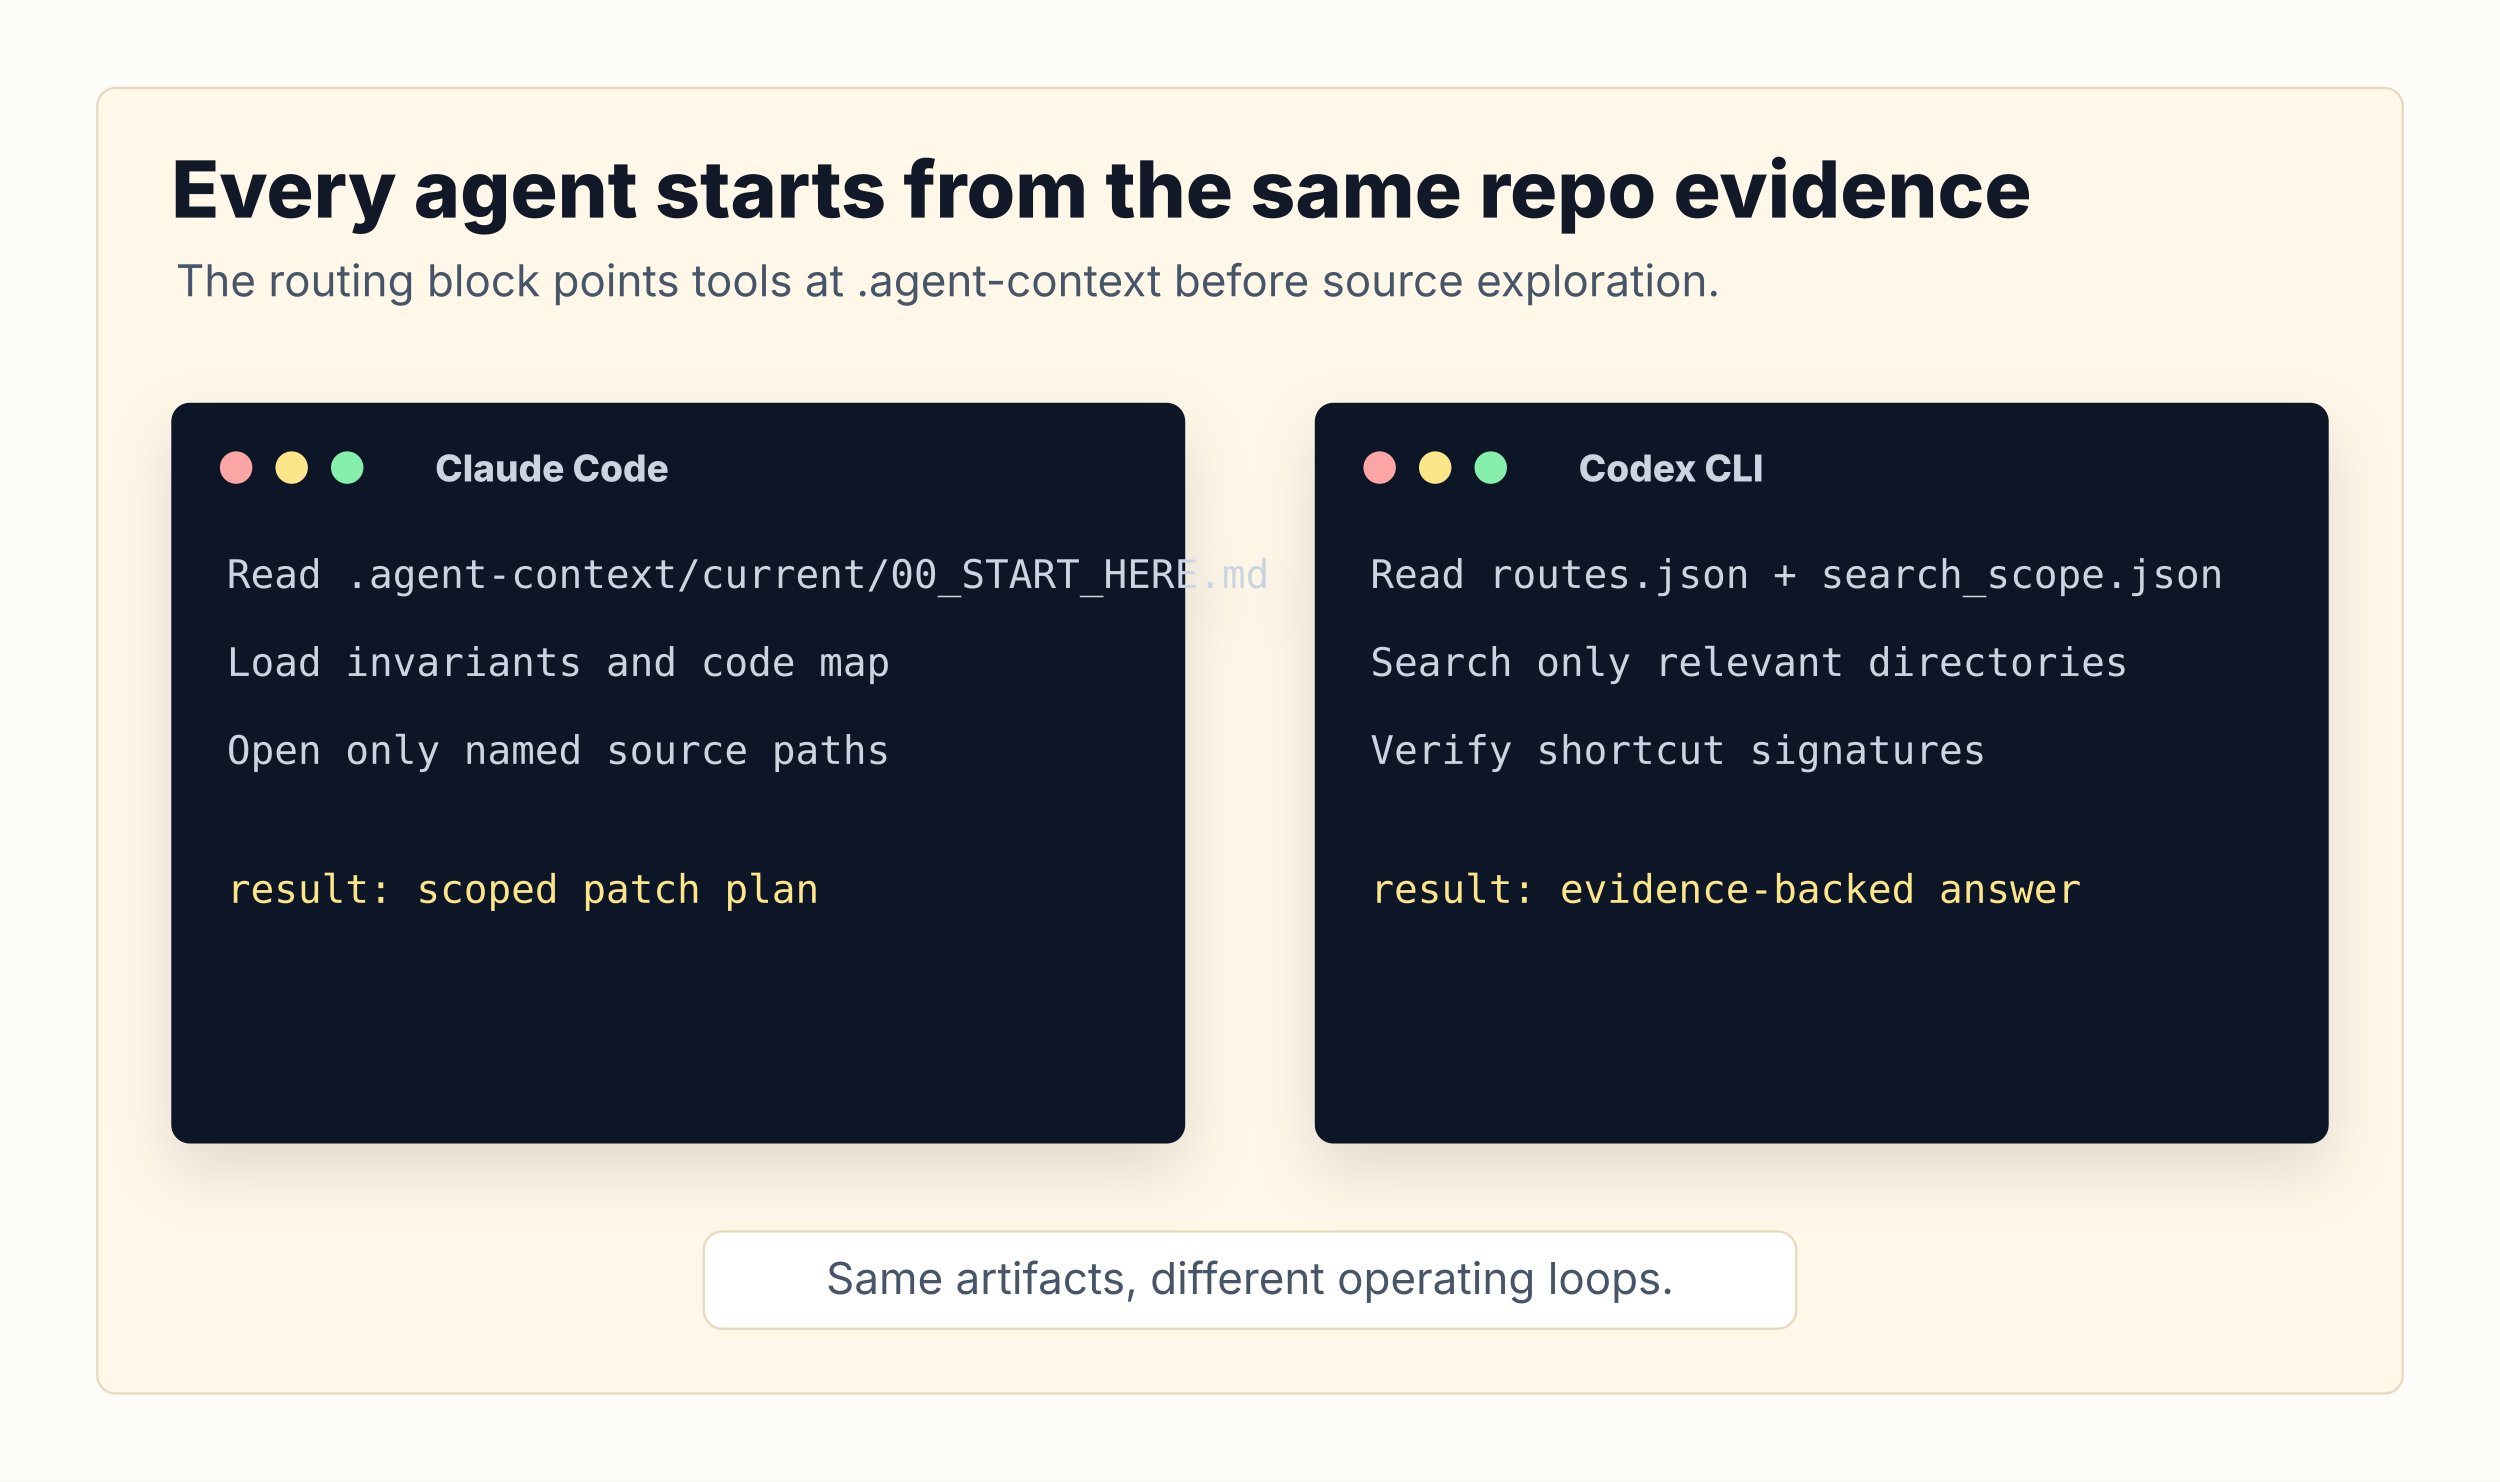
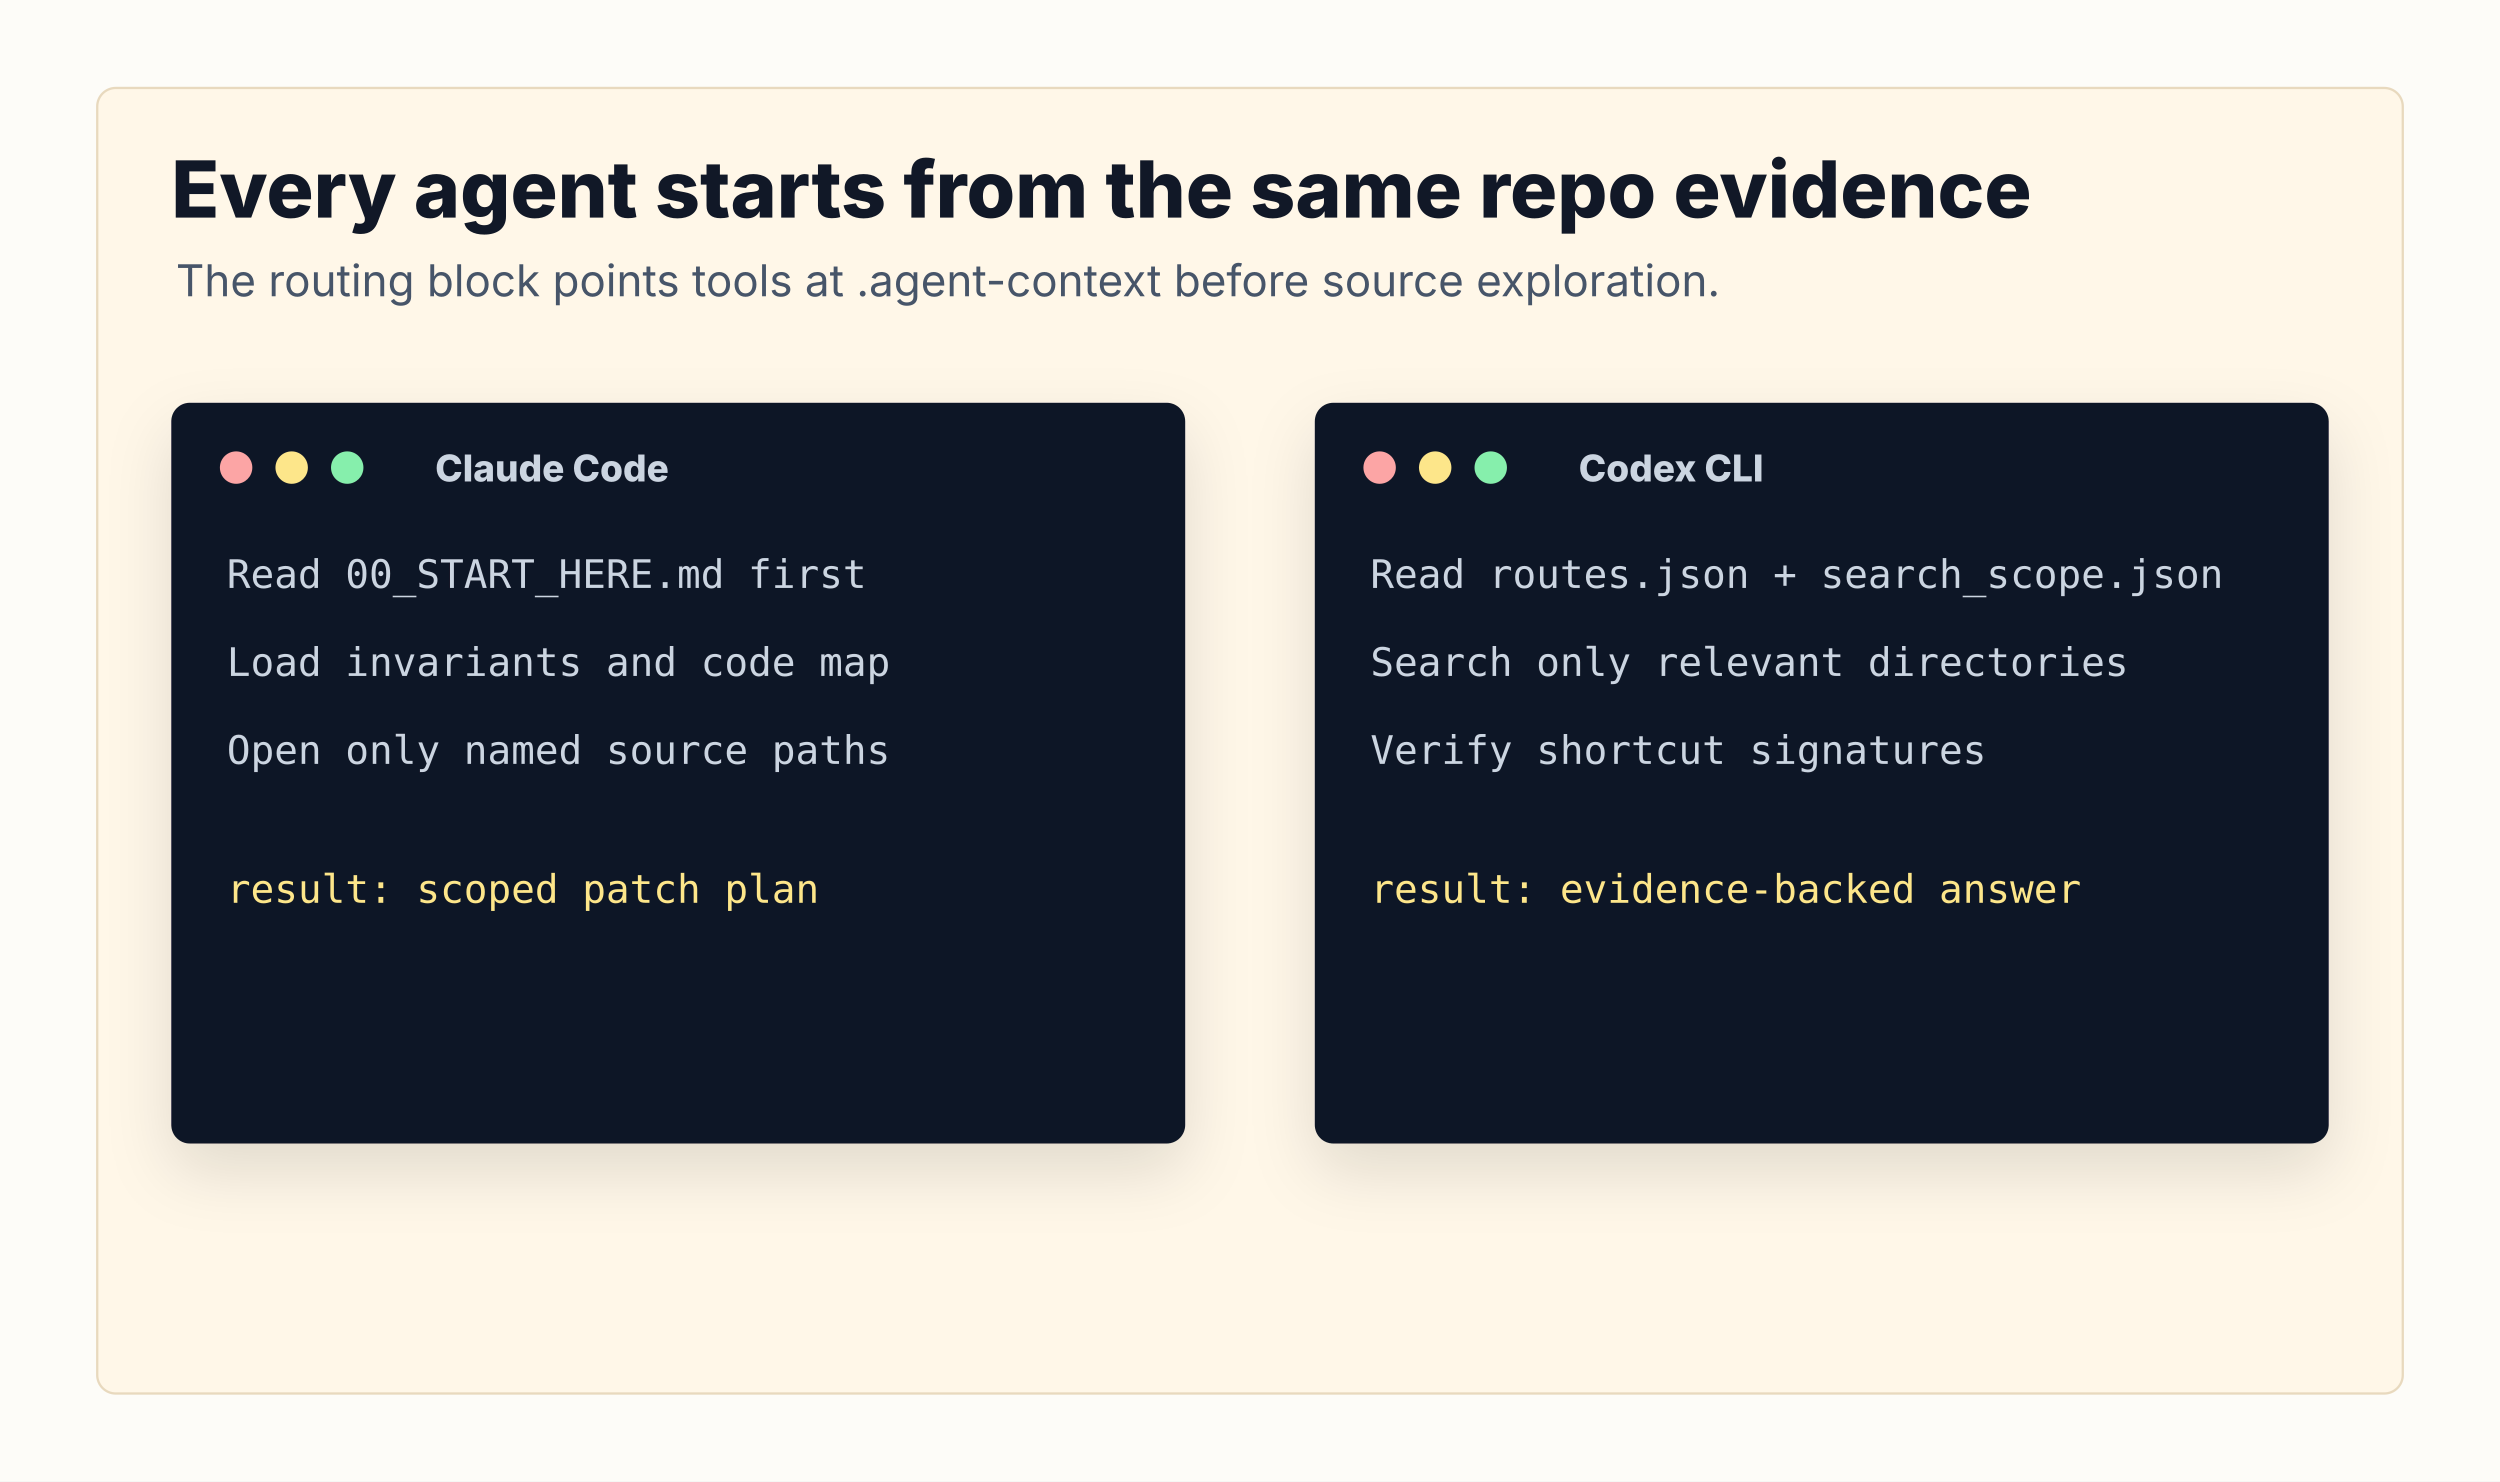
<svg xmlns="http://www.w3.org/2000/svg" width="1080" height="640" viewBox="0 0 1080 640" role="img" aria-labelledby="title desc">
  <defs>
    <filter id="shadow" x="-20%" y="-20%" width="140%" height="150%">
      <feDropShadow dx="0" dy="12" stdDeviation="14" flood-color="#111827" flood-opacity="0.12" />
    </filter>
    <style>
      .h1 { font: 800 34px Inter, Arial, sans-serif; fill: #111827; }
      .body { font: 19px Inter, Arial, sans-serif; fill: #475569; }
      .mono { font: 17px ui-monospace, SFMono-Regular, Menlo, monospace; fill: #CBD5E1; }
      .termTitle { font: 800 16px Inter, Arial, sans-serif; fill: #CBD5E1; }
    </style>
  </defs>
  <rect width="1080" height="640" fill="#FDFCF8" />
  <rect x="42" y="38" width="996" height="564" rx="8" fill="#FFF7E8" stroke="#E8D9BE" />
  <text class="h1" x="74" y="94">Every agent starts from the same repo evidence</text>
  <text class="body" x="76" y="128">The routing block points tools at .agent-context before source exploration.</text>
  <g filter="url(#shadow)">
    <rect x="74" y="174" width="438" height="320" rx="8" fill="#111827" />
    <circle cx="102" cy="202" r="7" fill="#FCA5A5" />
    <circle cx="126" cy="202" r="7" fill="#FDE68A" />
    <circle cx="150" cy="202" r="7" fill="#86EFAC" />
    <text class="termTitle" x="188" y="208">Claude Code</text>
-     <text class="mono" x="98" y="254">Read .agent-context/current/00_START_HERE.md</text>
+     <text class="mono" x="98" y="254">Read 00_START_HERE.md first</text>
    <text class="mono" x="98" y="292">Load invariants and code map</text>
    <text class="mono" x="98" y="330">Open only named source paths</text>
    <text x="98" y="390" fill="#FDE68A" font-family="ui-monospace, SFMono-Regular, Menlo, monospace" font-size="17">result: scoped patch plan</text>
  </g>
  <g filter="url(#shadow)">
    <rect x="568" y="174" width="438" height="320" rx="8" fill="#111827" />
    <circle cx="596" cy="202" r="7" fill="#FCA5A5" />
    <circle cx="620" cy="202" r="7" fill="#FDE68A" />
    <circle cx="644" cy="202" r="7" fill="#86EFAC" />
    <text class="termTitle" x="682" y="208">Codex CLI</text>
    <text class="mono" x="592" y="254">Read routes.json + search_scope.json</text>
    <text class="mono" x="592" y="292">Search only relevant directories</text>
    <text class="mono" x="592" y="330">Verify shortcut signatures</text>
    <text x="592" y="390" fill="#FDE68A" font-family="ui-monospace, SFMono-Regular, Menlo, monospace" font-size="17">result: evidence-backed answer</text>
  </g>
-   <rect x="304" y="532" width="472" height="42" rx="8" fill="#FFFFFF" stroke="#E8D9BE" />
-   <text class="body" x="540" y="559" text-anchor="middle">Same artifacts, different operating loops.</text>
</svg>
